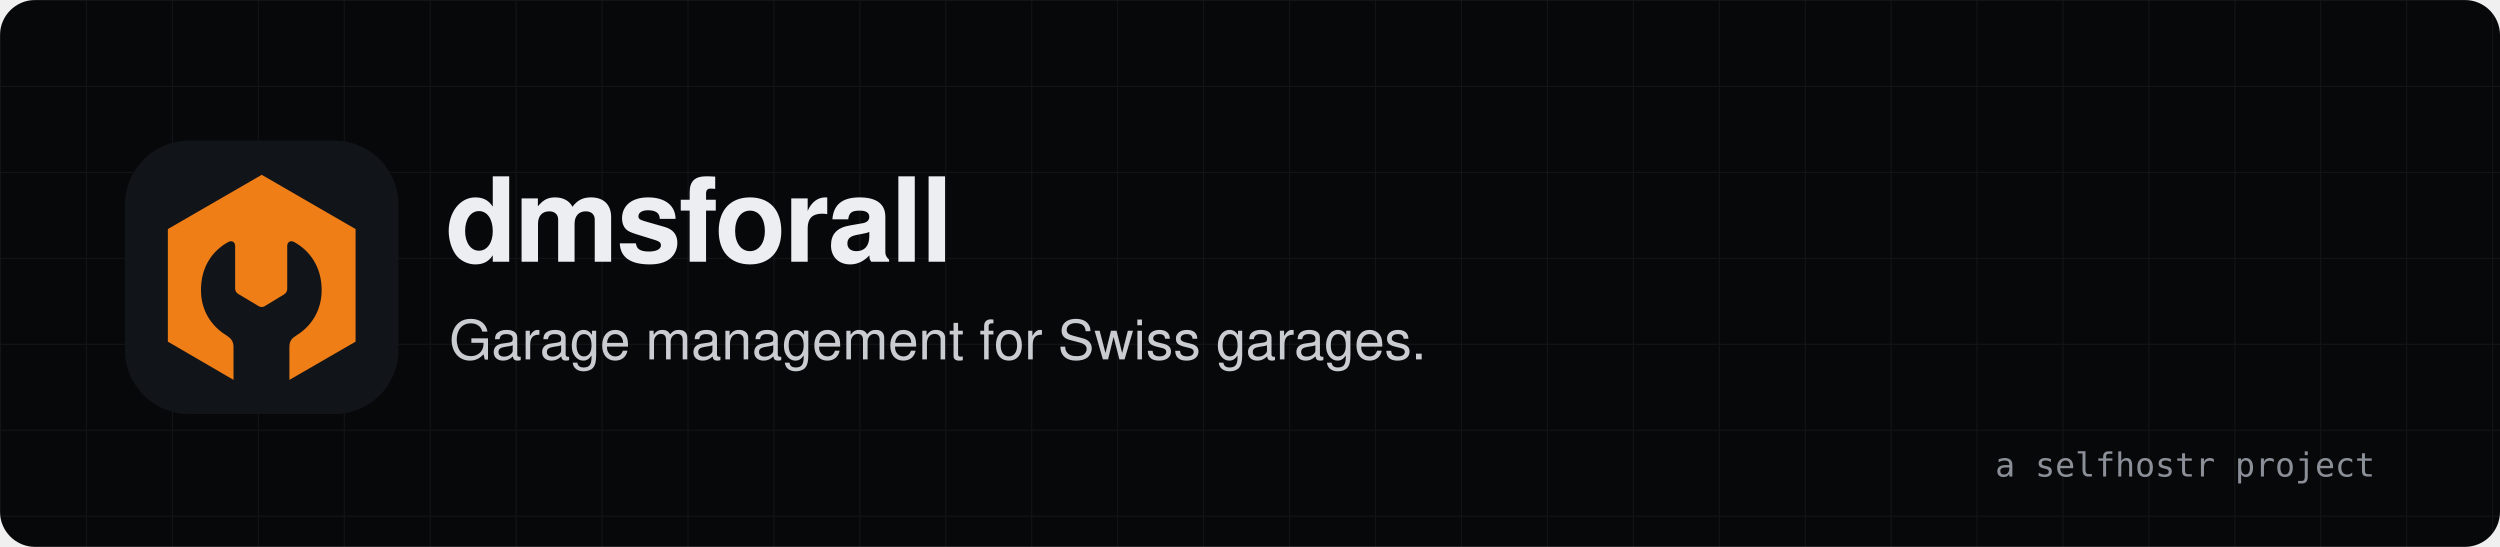
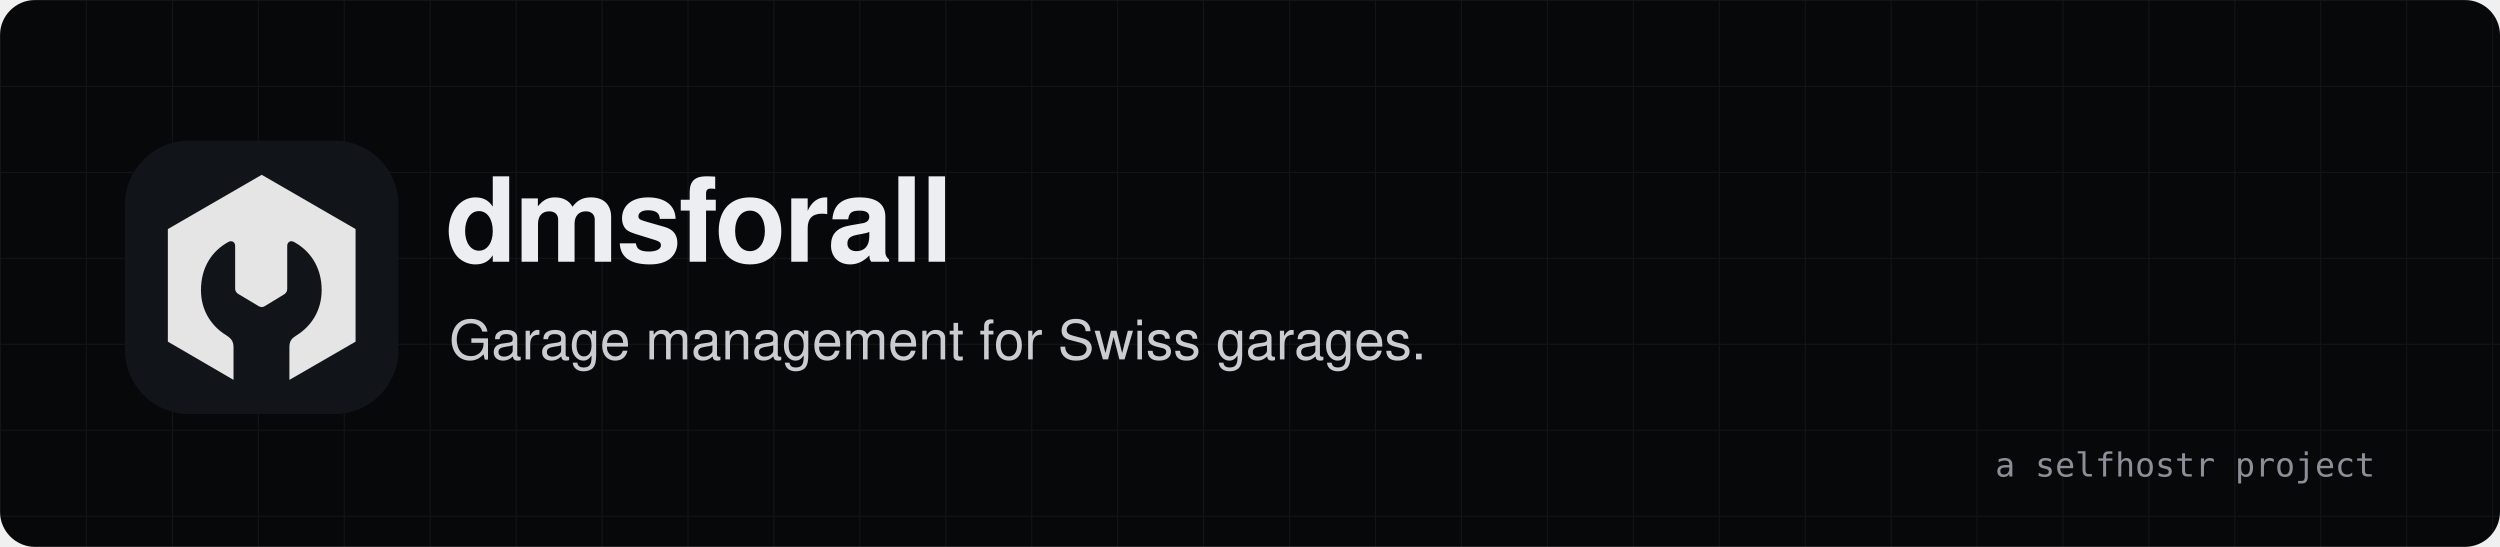
<svg xmlns="http://www.w3.org/2000/svg" viewBox="0 0 1280 280" role="img" aria-label="dmsforall: Garage management for Swiss garages.">
  <defs>
    <pattern id="g" width="44" height="44" patternUnits="userSpaceOnUse">
      <path d="M44 0H0V44" fill="none" stroke="#ffffff" stroke-opacity=".05" />
    </pattern>
  </defs>
  <rect width="1280" height="280" rx="18" fill="#07080a" />
  <rect width="1280" height="280" rx="18" fill="url(#g)" />
  <g transform="translate(64 72) scale(2.1875)">
    <rect width="64" height="64" rx="15" fill="#111419" />
-     <path d="M32 8L53.97 20.7V47.05L38.48 56V48.32C38.48 46.73 39.17 46.22 40.13 45.59C43.62 43.43 46.03 39.75 46.03 34.98C46.03 29.59 43.3 25.78 39.62 23.75C38.73 23.24 37.97 23.75 37.97 24.63V34.67C37.97 35.3 37.71 35.68 37.21 36L32.63 38.79Q32 39.11 31.37 38.79L26.48 35.87C26.03 35.56 25.78 35.17 25.78 34.67V24.63C25.78 23.75 25.02 23.24 24.13 23.75C20.44 25.78 17.78 29.59 17.78 34.98C17.78 39.75 20.19 43.43 23.75 45.59C24.7 46.22 25.4 46.86 25.4 48.32L25.4 56L10.03 47.05V20.7Z" fill="#F07E17" />
+     <path d="M32 8L53.97 20.7V47.05L38.48 56V48.32C38.48 46.73 39.17 46.22 40.13 45.59C43.62 43.43 46.03 39.75 46.03 34.98C46.03 29.59 43.3 25.78 39.62 23.75C38.73 23.24 37.97 23.75 37.97 24.63V34.67C37.97 35.3 37.71 35.68 37.21 36L32.63 38.79Q32 39.11 31.37 38.79L26.48 35.87C26.03 35.56 25.78 35.17 25.78 34.67V24.63C25.78 23.75 25.02 23.24 24.13 23.75C20.44 25.78 17.78 29.59 17.78 34.98C17.78 39.75 20.19 43.43 23.75 45.59C24.7 46.22 25.4 46.86 25.4 48.32L25.4 56L10.03 47.05V20.7Z" fill="#e5e5e5" />
  </g>
  <text x="228" y="134" fill="#eceef1" font-family="-apple-system,BlinkMacSystemFont,'Segoe UI',Helvetica,Arial,sans-serif" font-size="60" font-weight="600" letter-spacing="-1.2">dmsforall</text>
  <text x="230" y="184" fill="#c9ccd1" font-family="-apple-system,BlinkMacSystemFont,'Segoe UI',Helvetica,Arial,sans-serif" font-size="28">Garage management for Swiss garages.</text>
  <text x="1216" y="244" text-anchor="end" fill="#8b9098" font-family="ui-monospace,SFMono-Regular,Menlo,Consolas,monospace" font-size="17">a selfhostr project</text>
</svg>
